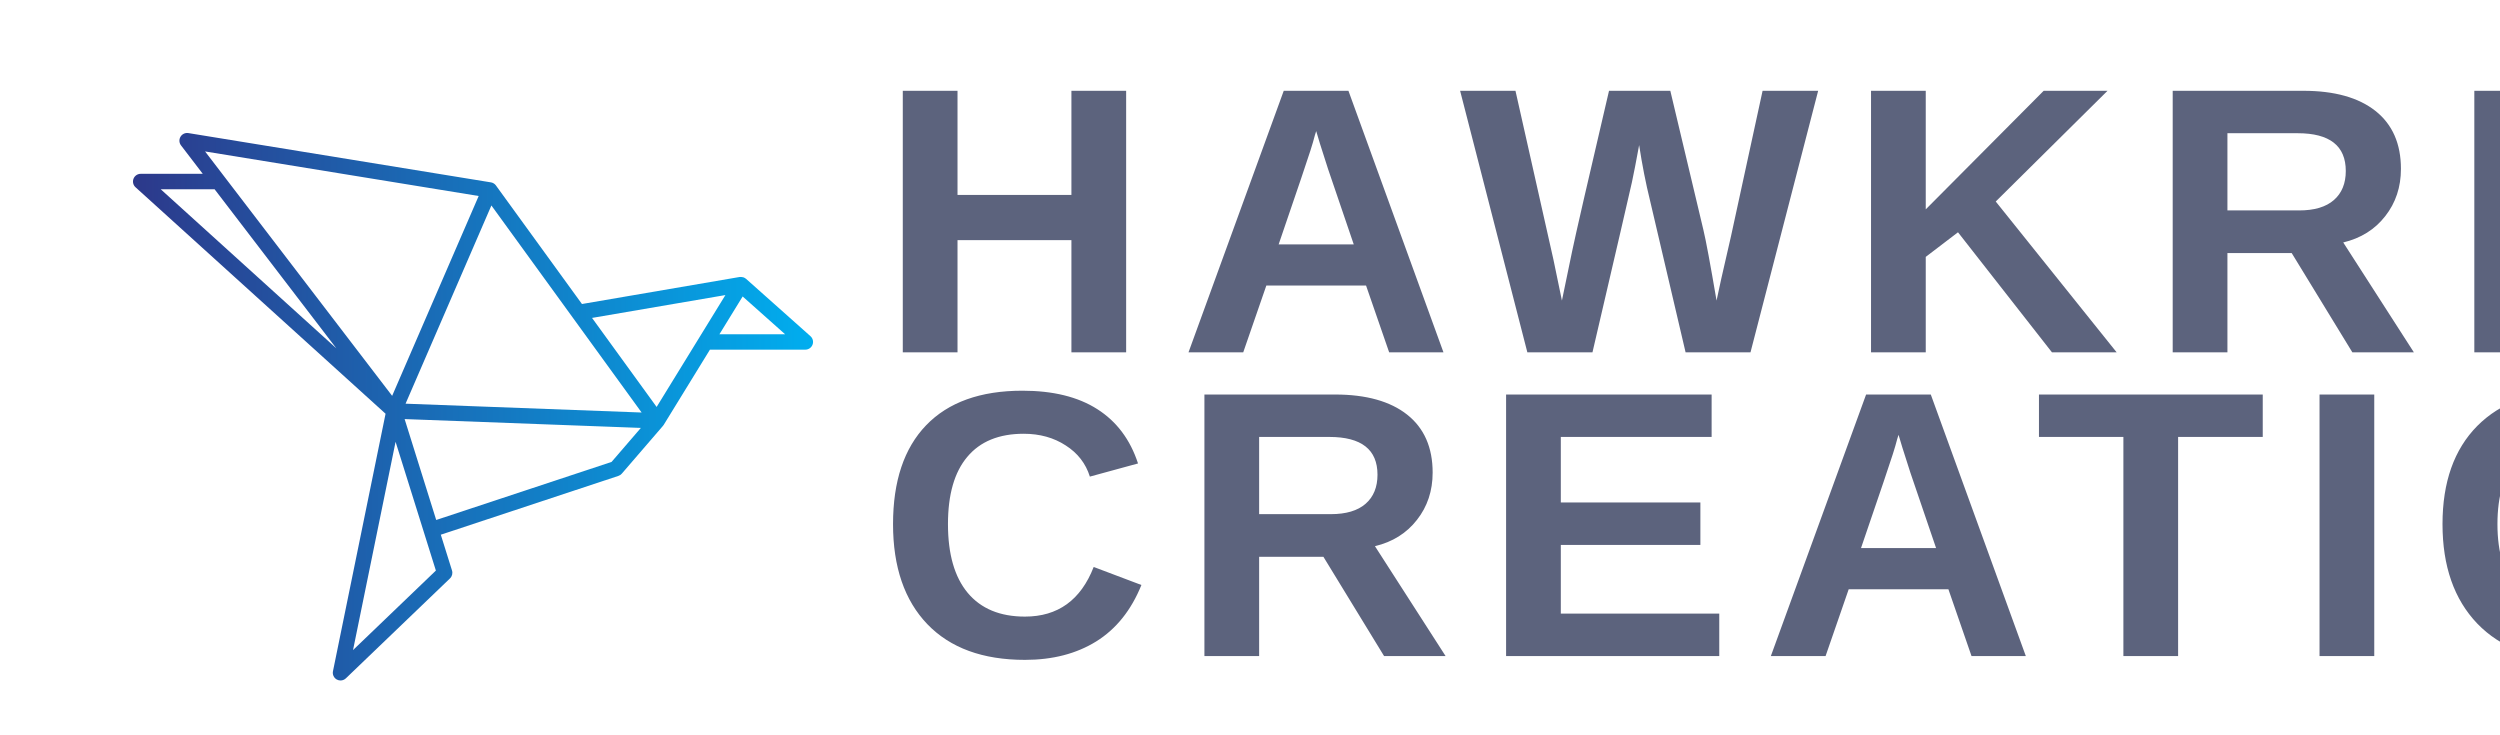
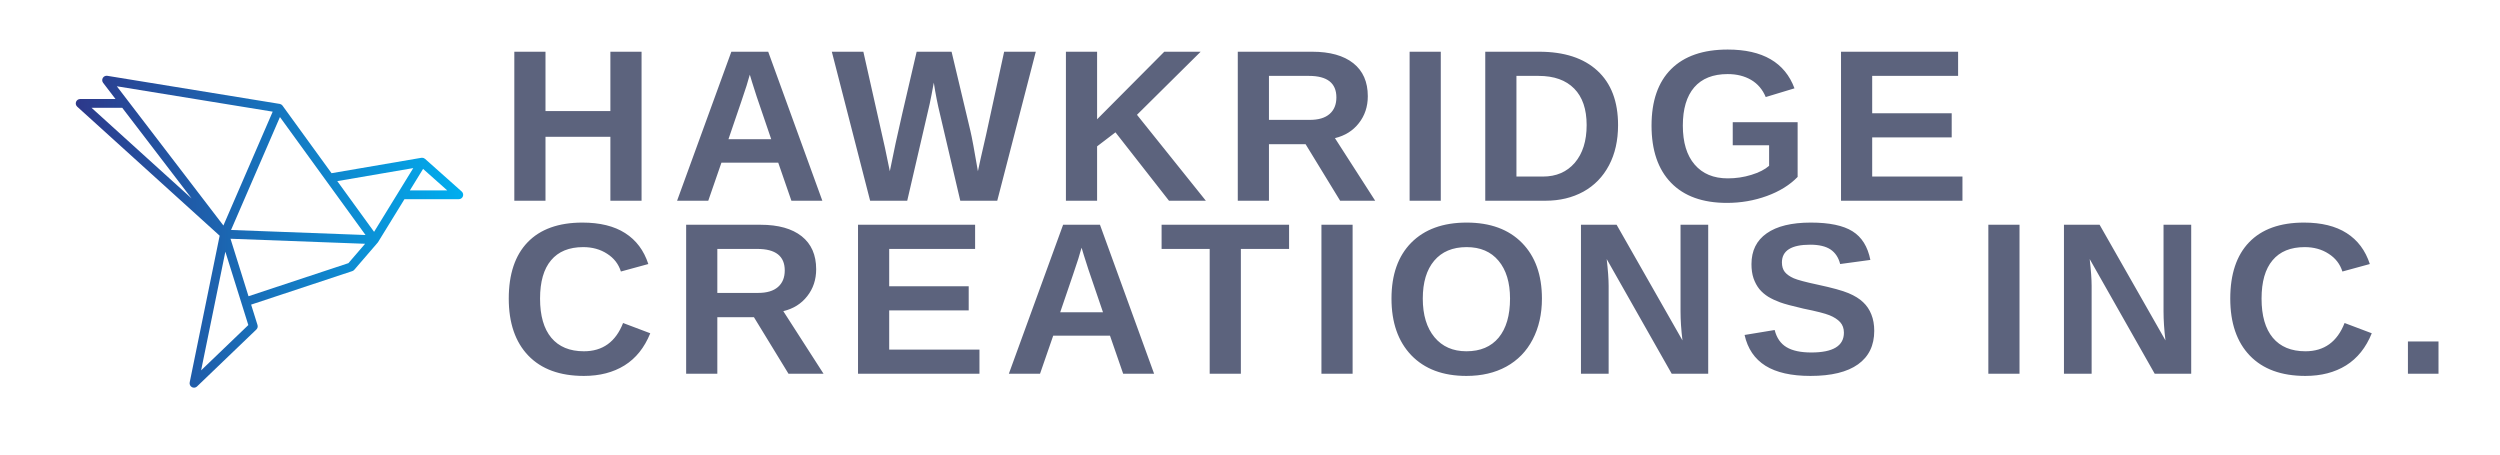
- <svg xmlns="http://www.w3.org/2000/svg" version="1.1" width="3133.333" height="920">
+ <svg xmlns="http://www.w3.org/2000/svg" version="1.1" viewBox="0 0 5500 1000" width="100%" height="100%">
  <g transform="scale(6.666667) translate(10, 10)">
    <defs id="SvgjsDefs1083">
      <linearGradient id="SvgjsLinearGradient1087">
        <stop id="SvgjsStop1088" stop-color="#2d388a" offset="0" />
        <stop id="SvgjsStop1089" stop-color="#00aeef" offset="1" />
      </linearGradient>
    </defs>
    <g id="main_text" fill="#5c637d" transform="translate(154.9394, -5.012785) scale(2.552122)">
      <text x="0" y="24" font-family="Arial, Helvetica, sans-serif" font-weight="bold" font-size="28" letter-spacing="2">HAWKRIDGE</text>
    </g>
    <g id="SvgjsG1085" fill="#5c637d" transform="translate(154.9394, 52.08691) scale(2.552122)">
      <text x="0" y="24" font-family="Arial, Helvetica, sans-serif" font-weight="bold" font-size="28" letter-spacing="2">CREATIONS INC.</text>
    </g>
    <g id="SvgjsG1086" rel="mainfill" name="symbol" feature="symbol" fill="url(#SvgjsLinearGradient1087)" transform="translate(5.417311, -6.54406) scale(1.449863)">
      <path d="M94.458,41.209l-8.354-7.438c-0.006-0.004-0.012-0.005-0.016-0.009c-0.089-0.076-0.189-0.133-0.297-0.174 c-0.035-0.013-0.069-0.019-0.105-0.027c-0.076-0.021-0.154-0.031-0.236-0.032c-0.039-0.001-0.076-0.002-0.115,0.003 c-0.022,0.002-0.043-0.003-0.064,0.001l-20.444,3.504L53.672,21.664c-0.012-0.018-0.025-0.035-0.039-0.052 c0.002-0.001-0.002-0.001-0.002-0.001c-0.139-0.167-0.332-0.29-0.559-0.338c-0.018-0.004-0.037-0.008-0.056-0.011l-39.224-6.389 c-0.405-0.066-0.808,0.122-1.019,0.474s-0.185,0.796,0.064,1.121l2.822,3.687H7.61c-0.414,0-0.784,0.255-0.933,0.641 s-0.044,0.823,0.262,1.101l32.423,29.367l-6.821,33.389c-0.087,0.429,0.114,0.864,0.497,1.076c0.152,0.083,0.318,0.124,0.482,0.124 c0.252,0,0.502-0.096,0.693-0.278l13.503-12.959c0.274-0.263,0.375-0.658,0.262-1.021l-1.454-4.645l23.031-7.626 c0.172-0.057,0.326-0.159,0.443-0.297l5.295-6.145c0.002-0.002,0.004-0.005,0.005-0.007l0.036-0.042 c0.035-0.04,0.066-0.083,0.095-0.129l5.993-9.749h12.369c0.415,0,0.787-0.257,0.935-0.645S94.768,41.485,94.458,41.209z M83.429,35.877L74.51,50.384L66.135,38.84L83.429,35.877z M53.084,24.258l19.479,26.848l-30.608-1.145L53.084,24.258z M51.436,23.031L40.215,48.945L15.957,17.253L51.436,23.031z M17.191,22.155l15.792,20.633L10.204,22.155H17.191z M35.143,81.91 l5.517-27.006l3.667,11.715c0,0.002,0,0.004,0,0.006s0.002,0.004,0.003,0.006l1.556,4.97L35.143,81.91z M68.666,57.513 l-22.738,7.528l-4.095-13.084l30.632,1.146L68.666,57.513z M82.654,40.956l3.01-4.897l5.502,4.897H82.654z" />
    </g>
  </g>
</svg>
